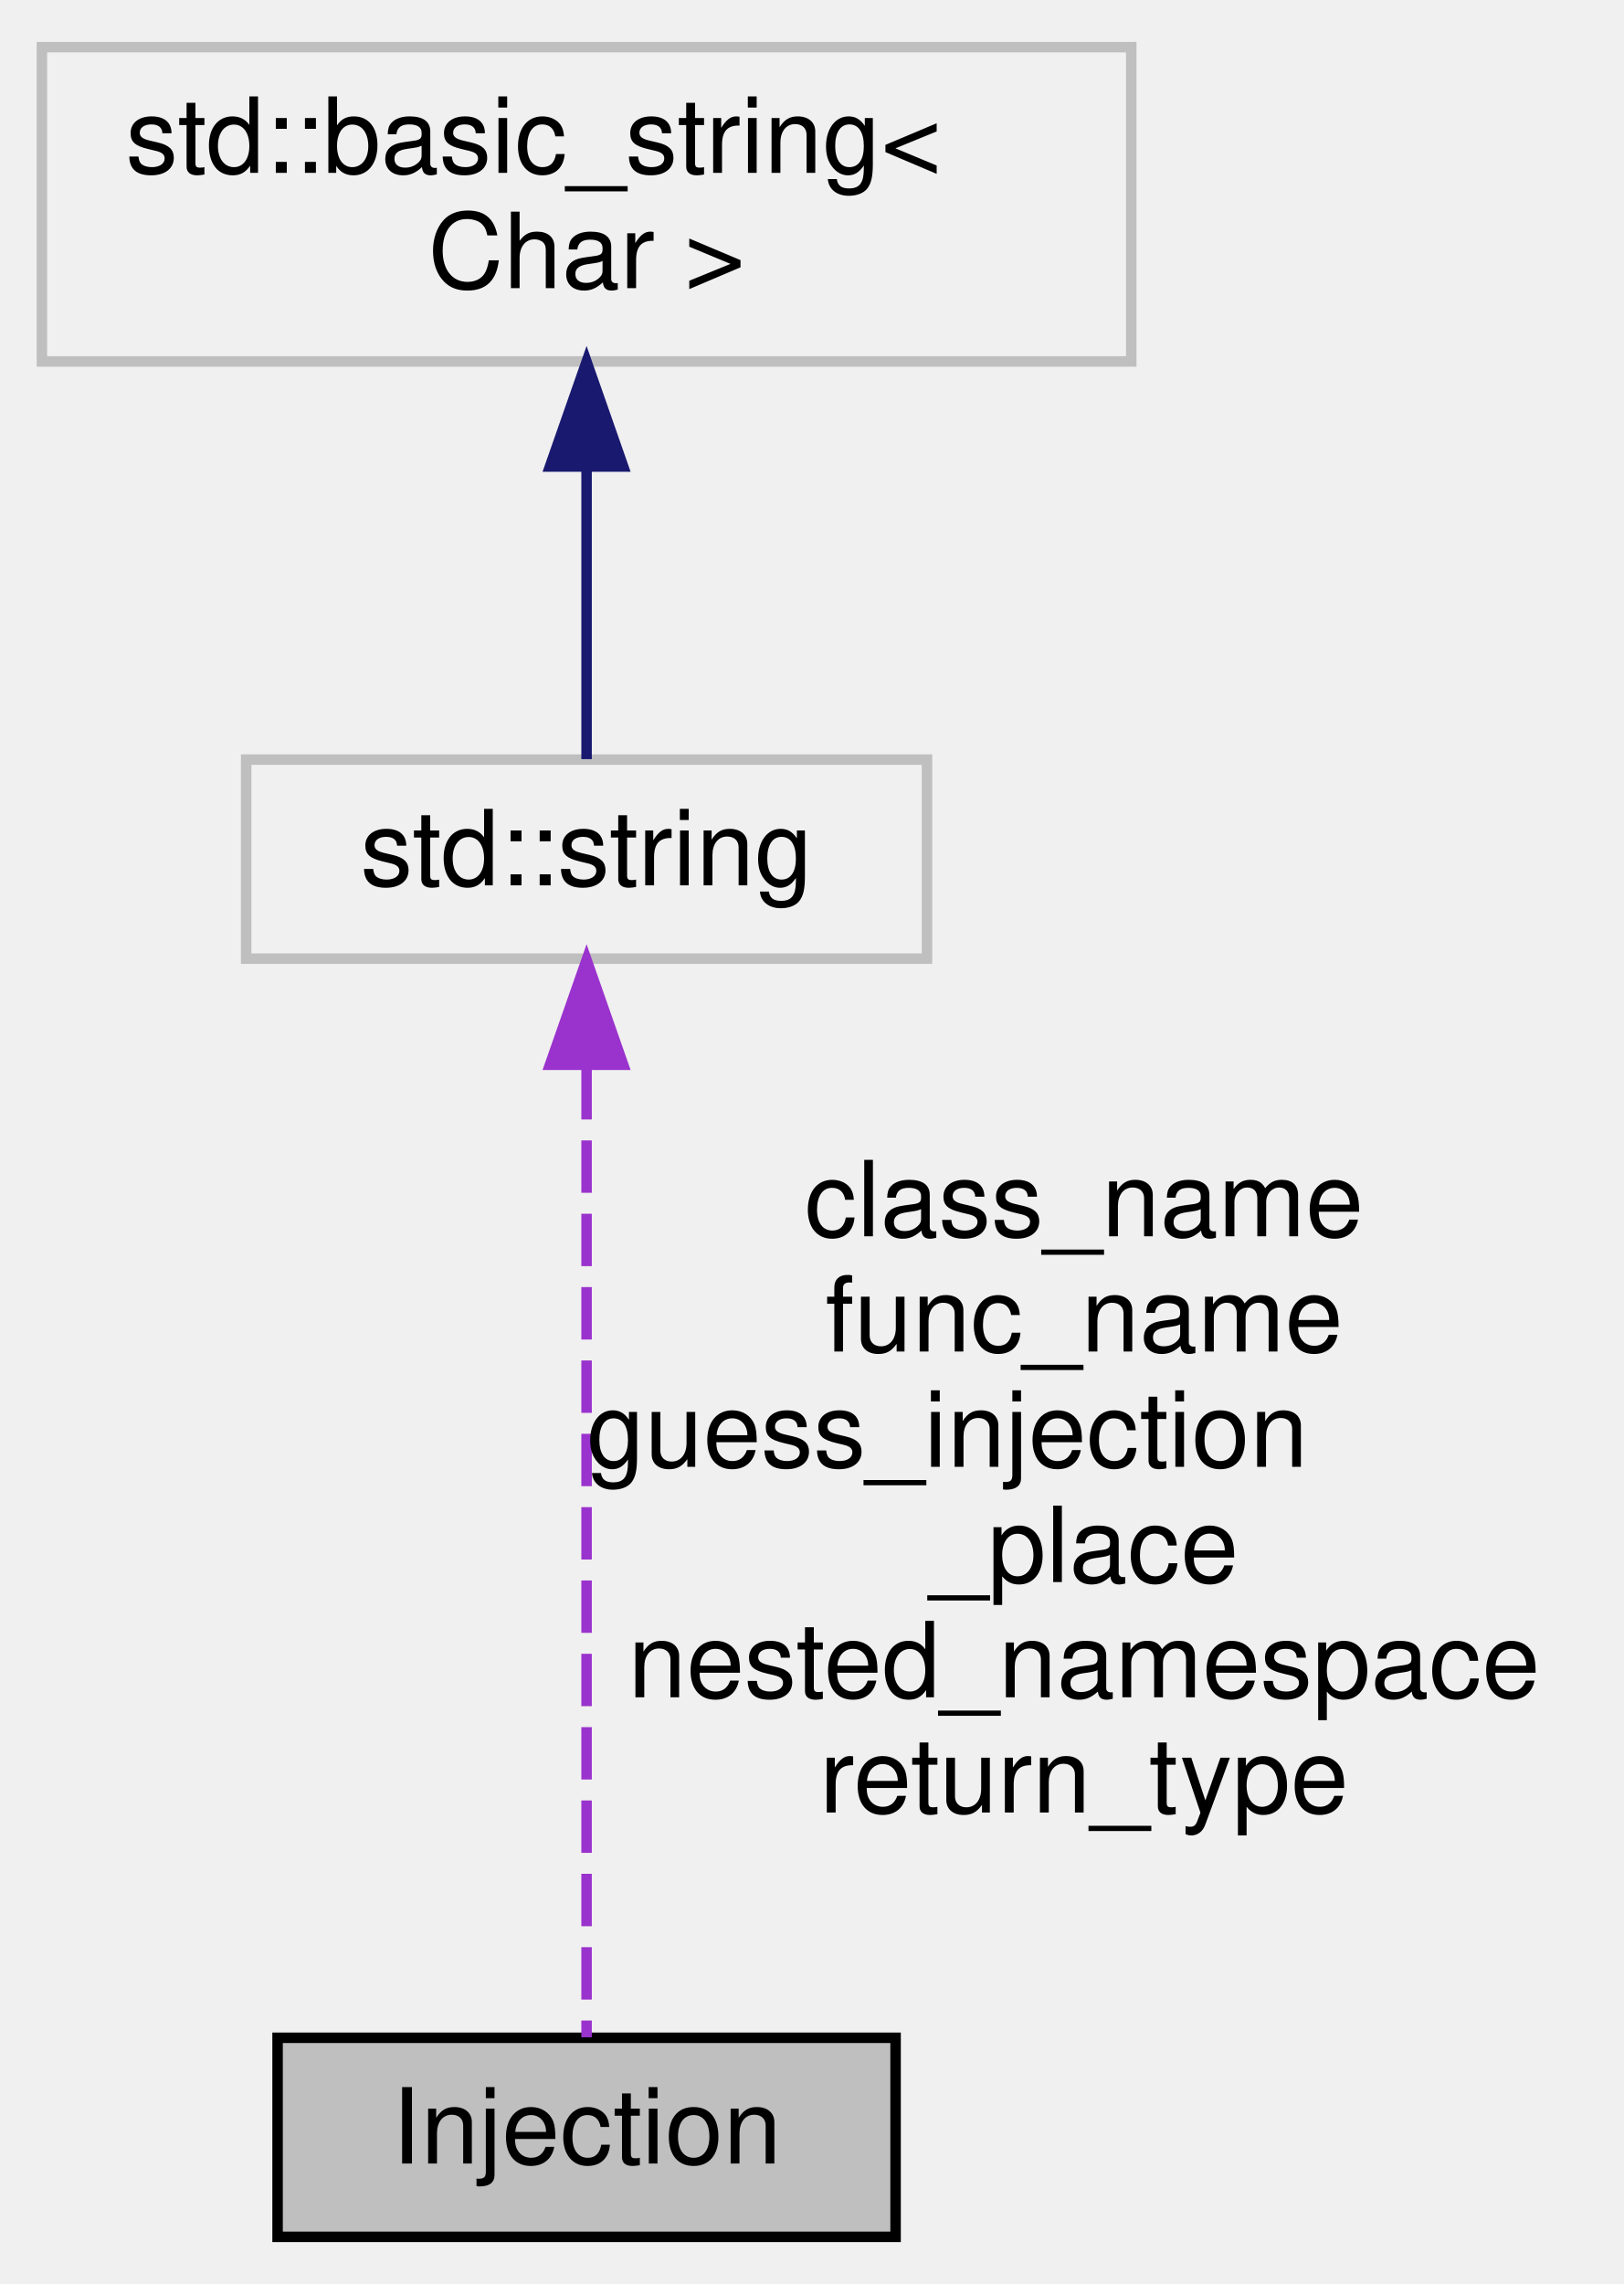
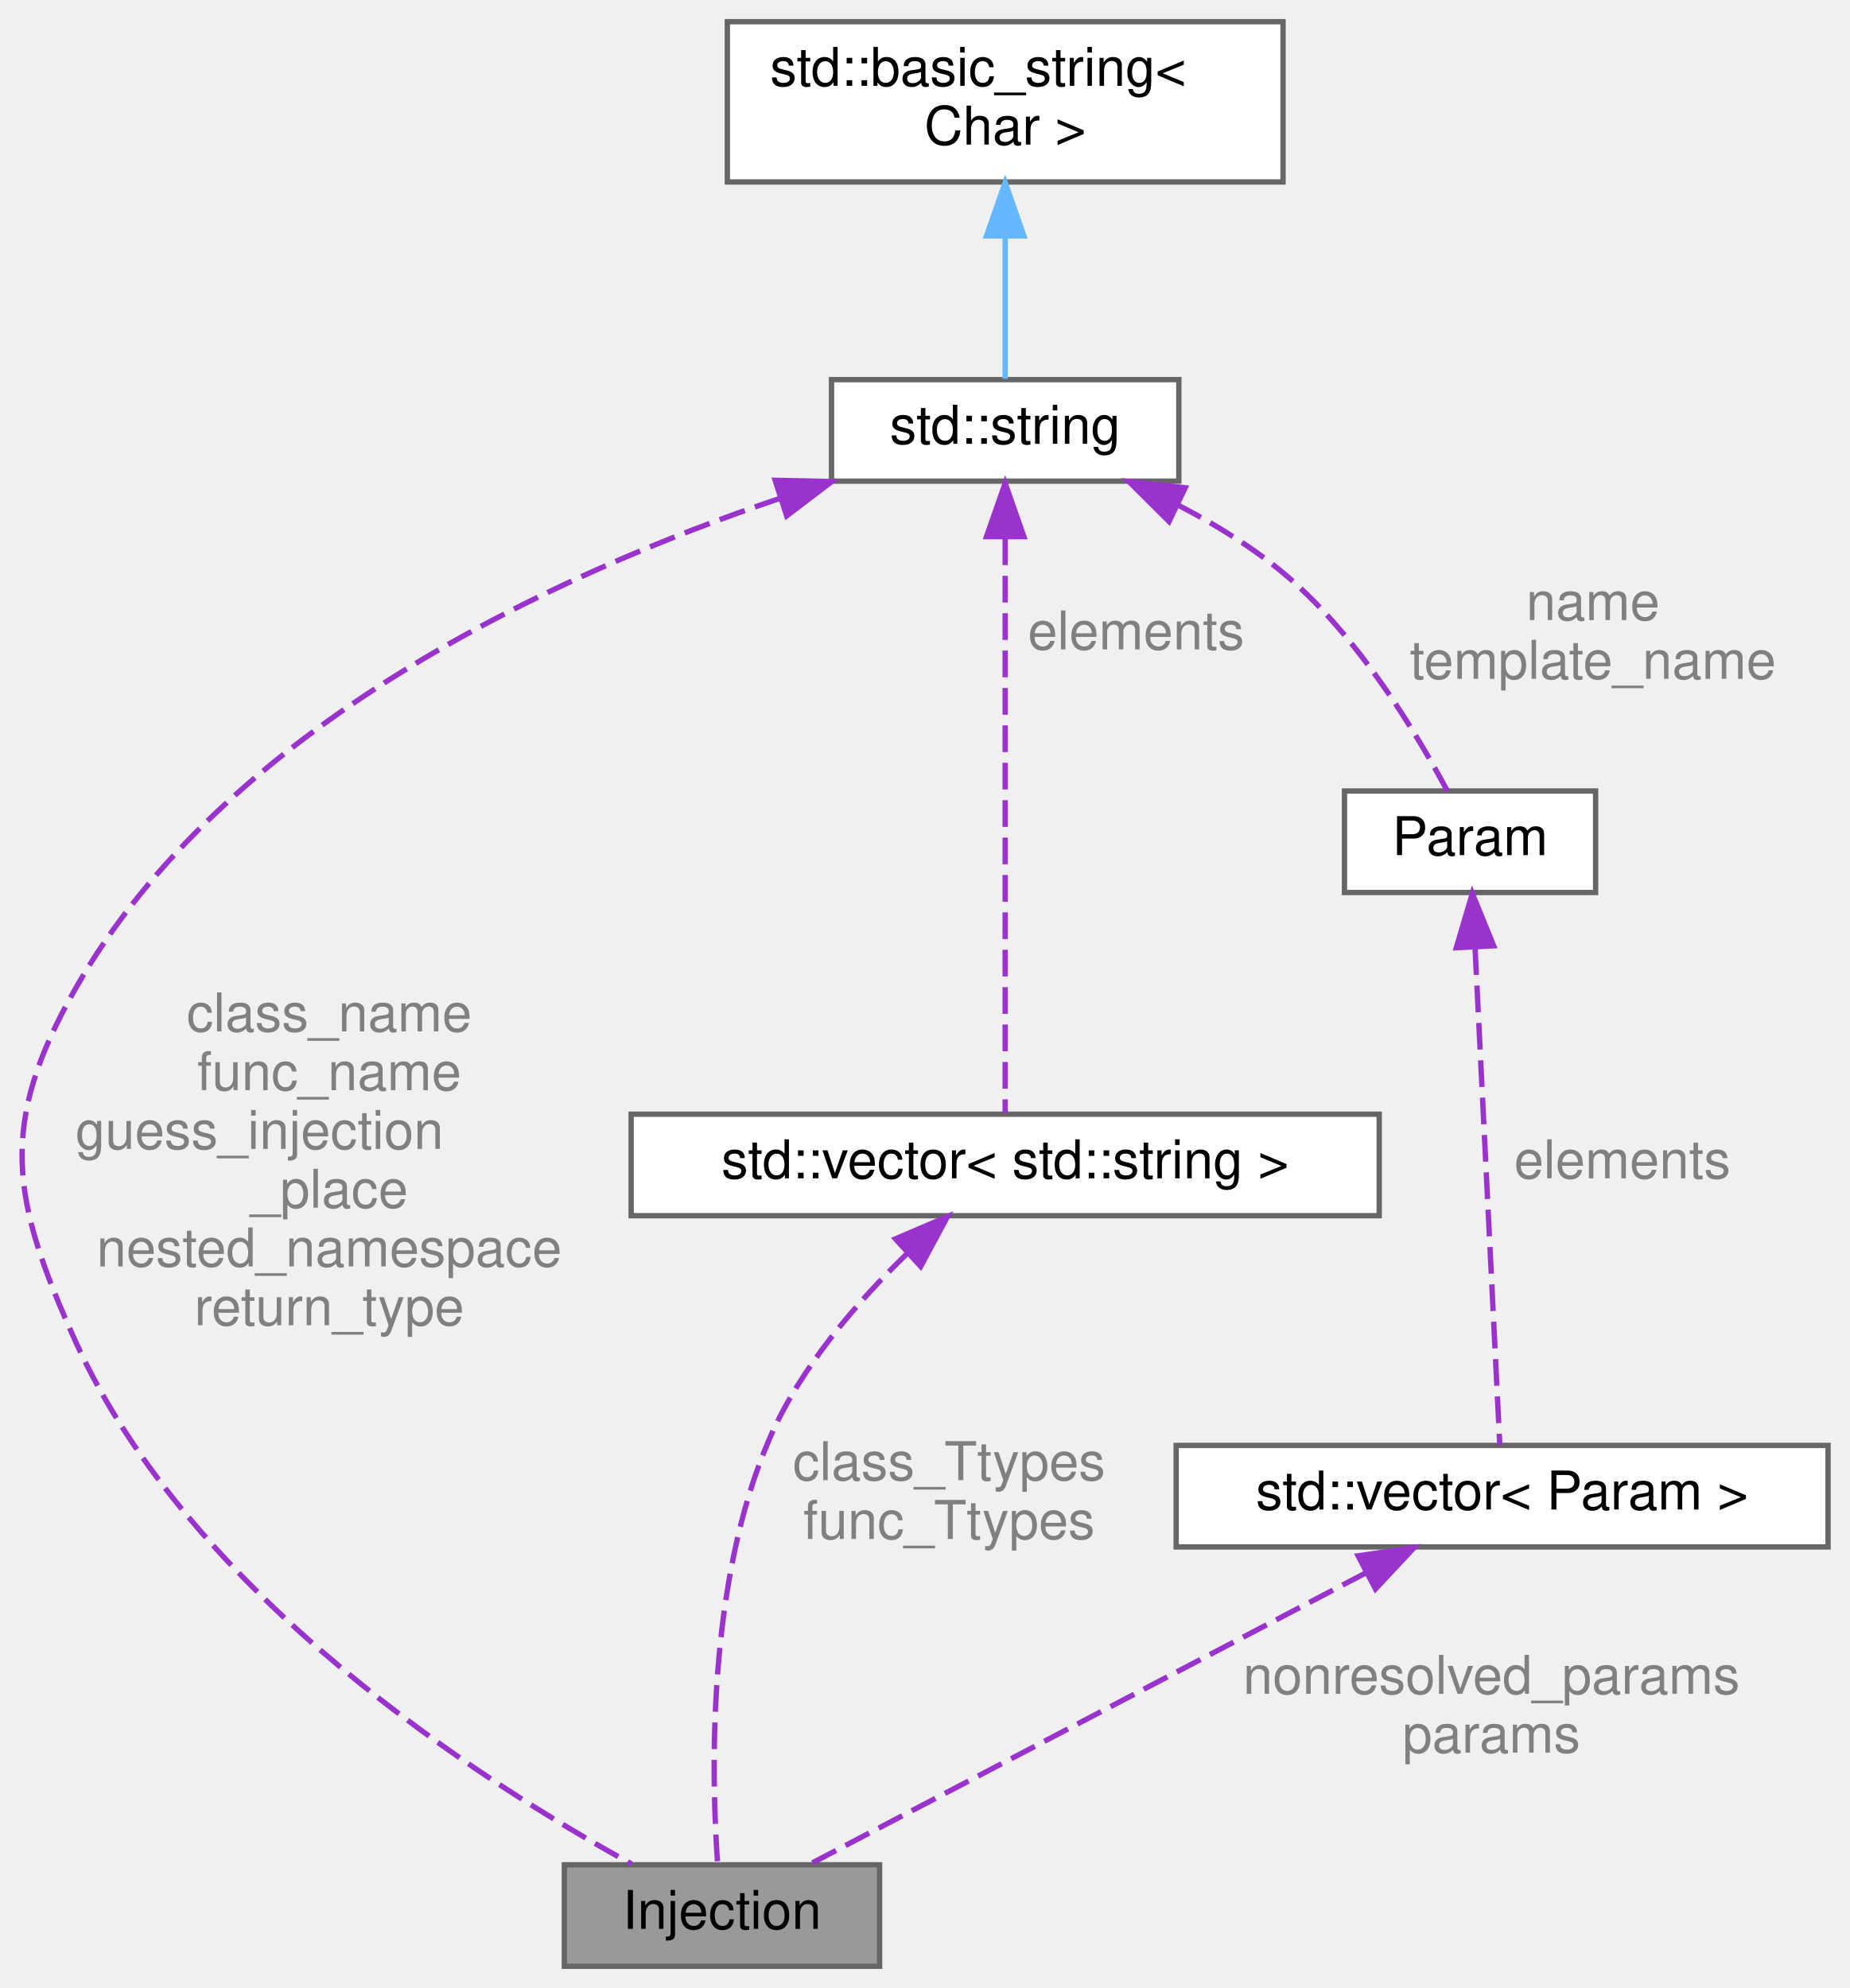
- <svg xmlns="http://www.w3.org/2000/svg" xmlns:xlink="http://www.w3.org/1999/xlink" width="155pt" height="218pt" viewBox="0.00 0.00 155.00 218.00">
-   <g id="graph0" class="graph" transform="scale(1 1) rotate(0) translate(4 214)">
-     <g id="node1" class="node">
-       <g id="a_node1">
+ <svg xmlns="http://www.w3.org/2000/svg" xmlns:xlink="http://www.w3.org/1999/xlink" width="346pt" height="372pt" viewBox="0.00 0.00 346.12 372.00">
+   <g id="graph0" class="graph" transform="scale(1 1) rotate(0) translate(4 368)">
+     <g id="Node000001" class="node">
+       <g id="a_Node000001">
        <a xlink:title="Struct for the collection of all relevant data for a template instantiation which needs to be inserte...">
-           <polygon fill="#bfbfbf" stroke="black" points="22.5,-0.5 22.5,-19.5 81.5,-19.5 81.5,-0.5 22.5,-0.5" />
-           <text text-anchor="middle" x="52" y="-7.5" font-family="Helvetica,sans-Serif" font-size="10.00">Injection</text>
+           <polygon fill="#999999" stroke="#666666" points="160.62,-19 101.62,-19 101.62,0 160.62,0 160.62,-19" />
+           <text text-anchor="middle" x="131.12" y="-7" font-family="Helvetica,sans-Serif" font-size="10.00">Injection</text>
        </a>
      </g>
    </g>
-     <g id="node2" class="node">
-       <g id="a_node2">
+     <g id="Node000002" class="node">
+       <g id="a_Node000002">
        <a xlink:title=" ">
-           <polygon fill="none" stroke="#bfbfbf" points="19.5,-122.5 19.5,-141.5 84.5,-141.5 84.5,-122.5 19.5,-122.5" />
-           <text text-anchor="middle" x="52" y="-129.5" font-family="Helvetica,sans-Serif" font-size="10.00">std::string</text>
+           <polygon fill="white" stroke="#666666" points="216.62,-297 151.62,-297 151.62,-278 216.62,-278 216.62,-297" />
+           <text text-anchor="middle" x="184.12" y="-285" font-family="Helvetica,sans-Serif" font-size="10.00">std::string</text>
        </a>
      </g>
    </g>
-     <g id="edge1" class="edge">
-       <path fill="none" stroke="#9a32cd" stroke-dasharray="5,2" d="M52,-112.15C52,-85.72 52,-38.76 52,-19.55" />
-       <polygon fill="#9a32cd" stroke="#9a32cd" points="48.5,-112.37 52,-122.37 55.5,-112.37 48.5,-112.37" />
-       <text text-anchor="middle" x="99.5" y="-96" font-family="Helvetica,sans-Serif" font-size="10.00"> class_name</text>
-       <text text-anchor="middle" x="99.5" y="-85" font-family="Helvetica,sans-Serif" font-size="10.00">func_name</text>
-       <text text-anchor="start" x="52" y="-74" font-family="Helvetica,sans-Serif" font-size="10.00">guess_injection</text>
-       <text text-anchor="middle" x="99.5" y="-63" font-family="Helvetica,sans-Serif" font-size="10.00">_place</text>
-       <text text-anchor="middle" x="99.5" y="-52" font-family="Helvetica,sans-Serif" font-size="10.00">nested_namespace</text>
-       <text text-anchor="middle" x="99.5" y="-41" font-family="Helvetica,sans-Serif" font-size="10.00">return_type</text>
+     <g id="edge1_Node000001_Node000002" class="edge">
+       <g id="a_edge1_Node000001_Node000002">
+         <a xlink:title=" ">
+           <path fill="none" stroke="#9a32cd" stroke-dasharray="5,2" d="M142,-274.79C100.12,-260.64 38.19,-232.36 10.12,-183 -4.38,-157.5 -1.96,-143.73 10.12,-117 31.67,-69.31 86.3,-34.47 114.19,-19.15" />
+           <polygon fill="#9a32cd" stroke="#9a32cd" points="141.07,-278.16 151.66,-277.92 143.23,-271.5 141.07,-278.16" />
+         </a>
+       </g>
+       <text text-anchor="middle" x="57.62" y="-175" font-family="Helvetica,sans-Serif" font-size="10.00" fill="grey"> class_name</text>
+       <text text-anchor="middle" x="57.62" y="-164" font-family="Helvetica,sans-Serif" font-size="10.00" fill="grey">func_name</text>
+       <text text-anchor="start" x="10.12" y="-153" font-family="Helvetica,sans-Serif" font-size="10.00" fill="grey">guess_injection</text>
+       <text text-anchor="middle" x="57.62" y="-142" font-family="Helvetica,sans-Serif" font-size="10.00" fill="grey">_place</text>
+       <text text-anchor="middle" x="57.62" y="-131" font-family="Helvetica,sans-Serif" font-size="10.00" fill="grey">nested_namespace</text>
+       <text text-anchor="middle" x="57.62" y="-120" font-family="Helvetica,sans-Serif" font-size="10.00" fill="grey">return_type</text>
    </g>
-     <g id="node3" class="node">
-       <g id="a_node3">
+     <g id="Node000004" class="node">
+       <g id="a_Node000004">
        <a xlink:title=" ">
-           <polygon fill="none" stroke="#bfbfbf" points="0,-179.5 0,-209.5 104,-209.5 104,-179.5 0,-179.5" />
-           <text text-anchor="start" x="8" y="-197.5" font-family="Helvetica,sans-Serif" font-size="10.00">std::basic_string&lt;</text>
-           <text text-anchor="middle" x="52" y="-186.5" font-family="Helvetica,sans-Serif" font-size="10.00"> Char &gt;</text>
+           <polygon fill="white" stroke="#666666" points="254.12,-159.5 114.12,-159.5 114.12,-140.5 254.12,-140.5 254.12,-159.5" />
+           <text text-anchor="middle" x="184.12" y="-147.5" font-family="Helvetica,sans-Serif" font-size="10.00">std::vector&lt; std::string &gt;</text>
        </a>
      </g>
    </g>
-     <g id="edge2" class="edge">
-       <path fill="none" stroke="midnightblue" d="M52,-169.35C52,-159.51 52,-148.78 52,-141.54" />
-       <polygon fill="midnightblue" stroke="midnightblue" points="48.5,-169.47 52,-179.47 55.5,-169.47 48.5,-169.47" />
+     <g id="edge4_Node000004_Node000002" class="edge">
+       <g id="a_edge4_Node000004_Node000002">
+         <a xlink:title=" ">
+           <path fill="none" stroke="#9a32cd" stroke-dasharray="5,2" d="M184.12,-267.28C184.12,-237.48 184.12,-181.32 184.12,-159.75" />
+           <polygon fill="#9a32cd" stroke="#9a32cd" points="180.62,-267.61 184.12,-277.61 187.62,-267.61 180.62,-267.61" />
+         </a>
+       </g>
+       <text text-anchor="middle" x="208.62" y="-246.5" font-family="Helvetica,sans-Serif" font-size="10.00" fill="grey"> elements</text>
+     </g>
+     <g id="Node000006" class="node">
+       <g id="a_Node000006">
+         <a xlink:href="structParam.html" target="_top" xlink:title="Struct for the collection of all relevant data for a function parameter.">
+           <polygon fill="white" stroke="#666666" points="294.62,-220 247.62,-220 247.62,-201 294.62,-201 294.62,-220" />
+           <text text-anchor="middle" x="271.12" y="-208" font-family="Helvetica,sans-Serif" font-size="10.00">Param</text>
+         </a>
+       </g>
+     </g>
+     <g id="edge7_Node000006_Node000002" class="edge">
+       <g id="a_edge7_Node000006_Node000002">
+         <a xlink:title=" ">
+           <path fill="none" stroke="#9a32cd" stroke-dasharray="5,2" d="M216.34,-273.59C223.61,-269.83 230.98,-265.29 237.12,-260 250.52,-248.45 261.26,-230.53 266.87,-220.01" />
+           <polygon fill="#9a32cd" stroke="#9a32cd" points="214.79,-270.45 207.28,-277.92 217.81,-276.76 214.79,-270.45" />
+         </a>
+       </g>
+       <text text-anchor="middle" x="294.12" y="-252" font-family="Helvetica,sans-Serif" font-size="10.00" fill="grey"> name</text>
+       <text text-anchor="middle" x="294.12" y="-241" font-family="Helvetica,sans-Serif" font-size="10.00" fill="grey">template_name</text>
+     </g>
+     <g id="Node000003" class="node">
+       <g id="a_Node000003">
+         <a xlink:title=" ">
+           <polygon fill="white" stroke="#666666" points="236.12,-364 132.12,-364 132.12,-334 236.12,-334 236.12,-364" />
+           <text text-anchor="start" x="140.12" y="-352" font-family="Helvetica,sans-Serif" font-size="10.00">std::basic_string&lt;</text>
+           <text text-anchor="middle" x="184.12" y="-341" font-family="Helvetica,sans-Serif" font-size="10.00"> Char &gt;</text>
+         </a>
+       </g>
+     </g>
+     <g id="edge2_Node000002_Node000003" class="edge">
+       <g id="a_edge2_Node000002_Node000003">
+         <a xlink:title=" ">
+           <path fill="none" stroke="#63b8ff" d="M184.12,-323.79C184.12,-314.36 184.12,-304.15 184.12,-297.16" />
+           <polygon fill="#63b8ff" stroke="#63b8ff" points="180.62,-323.9 184.12,-333.9 187.62,-323.9 180.62,-323.9" />
+         </a>
+       </g>
+     </g>
+     <g id="edge3_Node000001_Node000004" class="edge">
+       <g id="a_edge3_Node000001_Node000004">
+         <a xlink:title=" ">
+           <path fill="none" stroke="#9a32cd" stroke-dasharray="5,2" d="M165.89,-133.53C156.53,-124.48 145.9,-112.25 140.12,-99 128.26,-71.82 129.13,-35.63 130.3,-19.23" />
+           <polygon fill="#9a32cd" stroke="#9a32cd" points="163.58,-136.16 173.32,-140.33 168.31,-131 163.58,-136.16" />
+         </a>
+       </g>
+       <text text-anchor="middle" x="173.62" y="-91" font-family="Helvetica,sans-Serif" font-size="10.00" fill="grey"> class_Ttypes</text>
+       <text text-anchor="middle" x="173.62" y="-80" font-family="Helvetica,sans-Serif" font-size="10.00" fill="grey">func_Ttypes</text>
+     </g>
+     <g id="Node000005" class="node">
+       <g id="a_Node000005">
+         <a xlink:title=" ">
+           <polygon fill="white" stroke="#666666" points="338.12,-97.5 216.12,-97.5 216.12,-78.5 338.12,-78.5 338.12,-97.5" />
+           <text text-anchor="middle" x="277.12" y="-85.5" font-family="Helvetica,sans-Serif" font-size="10.00">std::vector&lt; Param &gt;</text>
+         </a>
+       </g>
+     </g>
+     <g id="edge5_Node000001_Node000005" class="edge">
+       <g id="a_edge5_Node000001_Node000005">
+         <a xlink:title=" ">
+           <path fill="none" stroke="#9a32cd" stroke-dasharray="5,2" d="M251.67,-73.67C221.81,-58.02 173.15,-32.52 147.75,-19.21" />
+           <polygon fill="#9a32cd" stroke="#9a32cd" points="250.17,-76.83 260.66,-78.37 253.42,-70.63 250.17,-76.83" />
+         </a>
+       </g>
+       <text text-anchor="middle" x="275.12" y="-51" font-family="Helvetica,sans-Serif" font-size="10.00" fill="grey"> nonresolved_params</text>
+       <text text-anchor="middle" x="275.12" y="-40" font-family="Helvetica,sans-Serif" font-size="10.00" fill="grey">params</text>
+     </g>
+     <g id="edge6_Node000005_Node000006" class="edge">
+       <g id="a_edge6_Node000005_Node000006">
+         <a xlink:title=" ">
+           <path fill="none" stroke="#9a32cd" stroke-dasharray="5,2" d="M272.06,-190.57C273.38,-164.03 275.73,-116.88 276.69,-97.59" />
+           <polygon fill="#9a32cd" stroke="#9a32cd" points="268.55,-190.67 271.55,-200.83 275.54,-191.02 268.55,-190.67" />
+         </a>
+       </g>
+       <text text-anchor="middle" x="299.62" y="-147.5" font-family="Helvetica,sans-Serif" font-size="10.00" fill="grey"> elements</text>
    </g>
  </g>
</svg>
